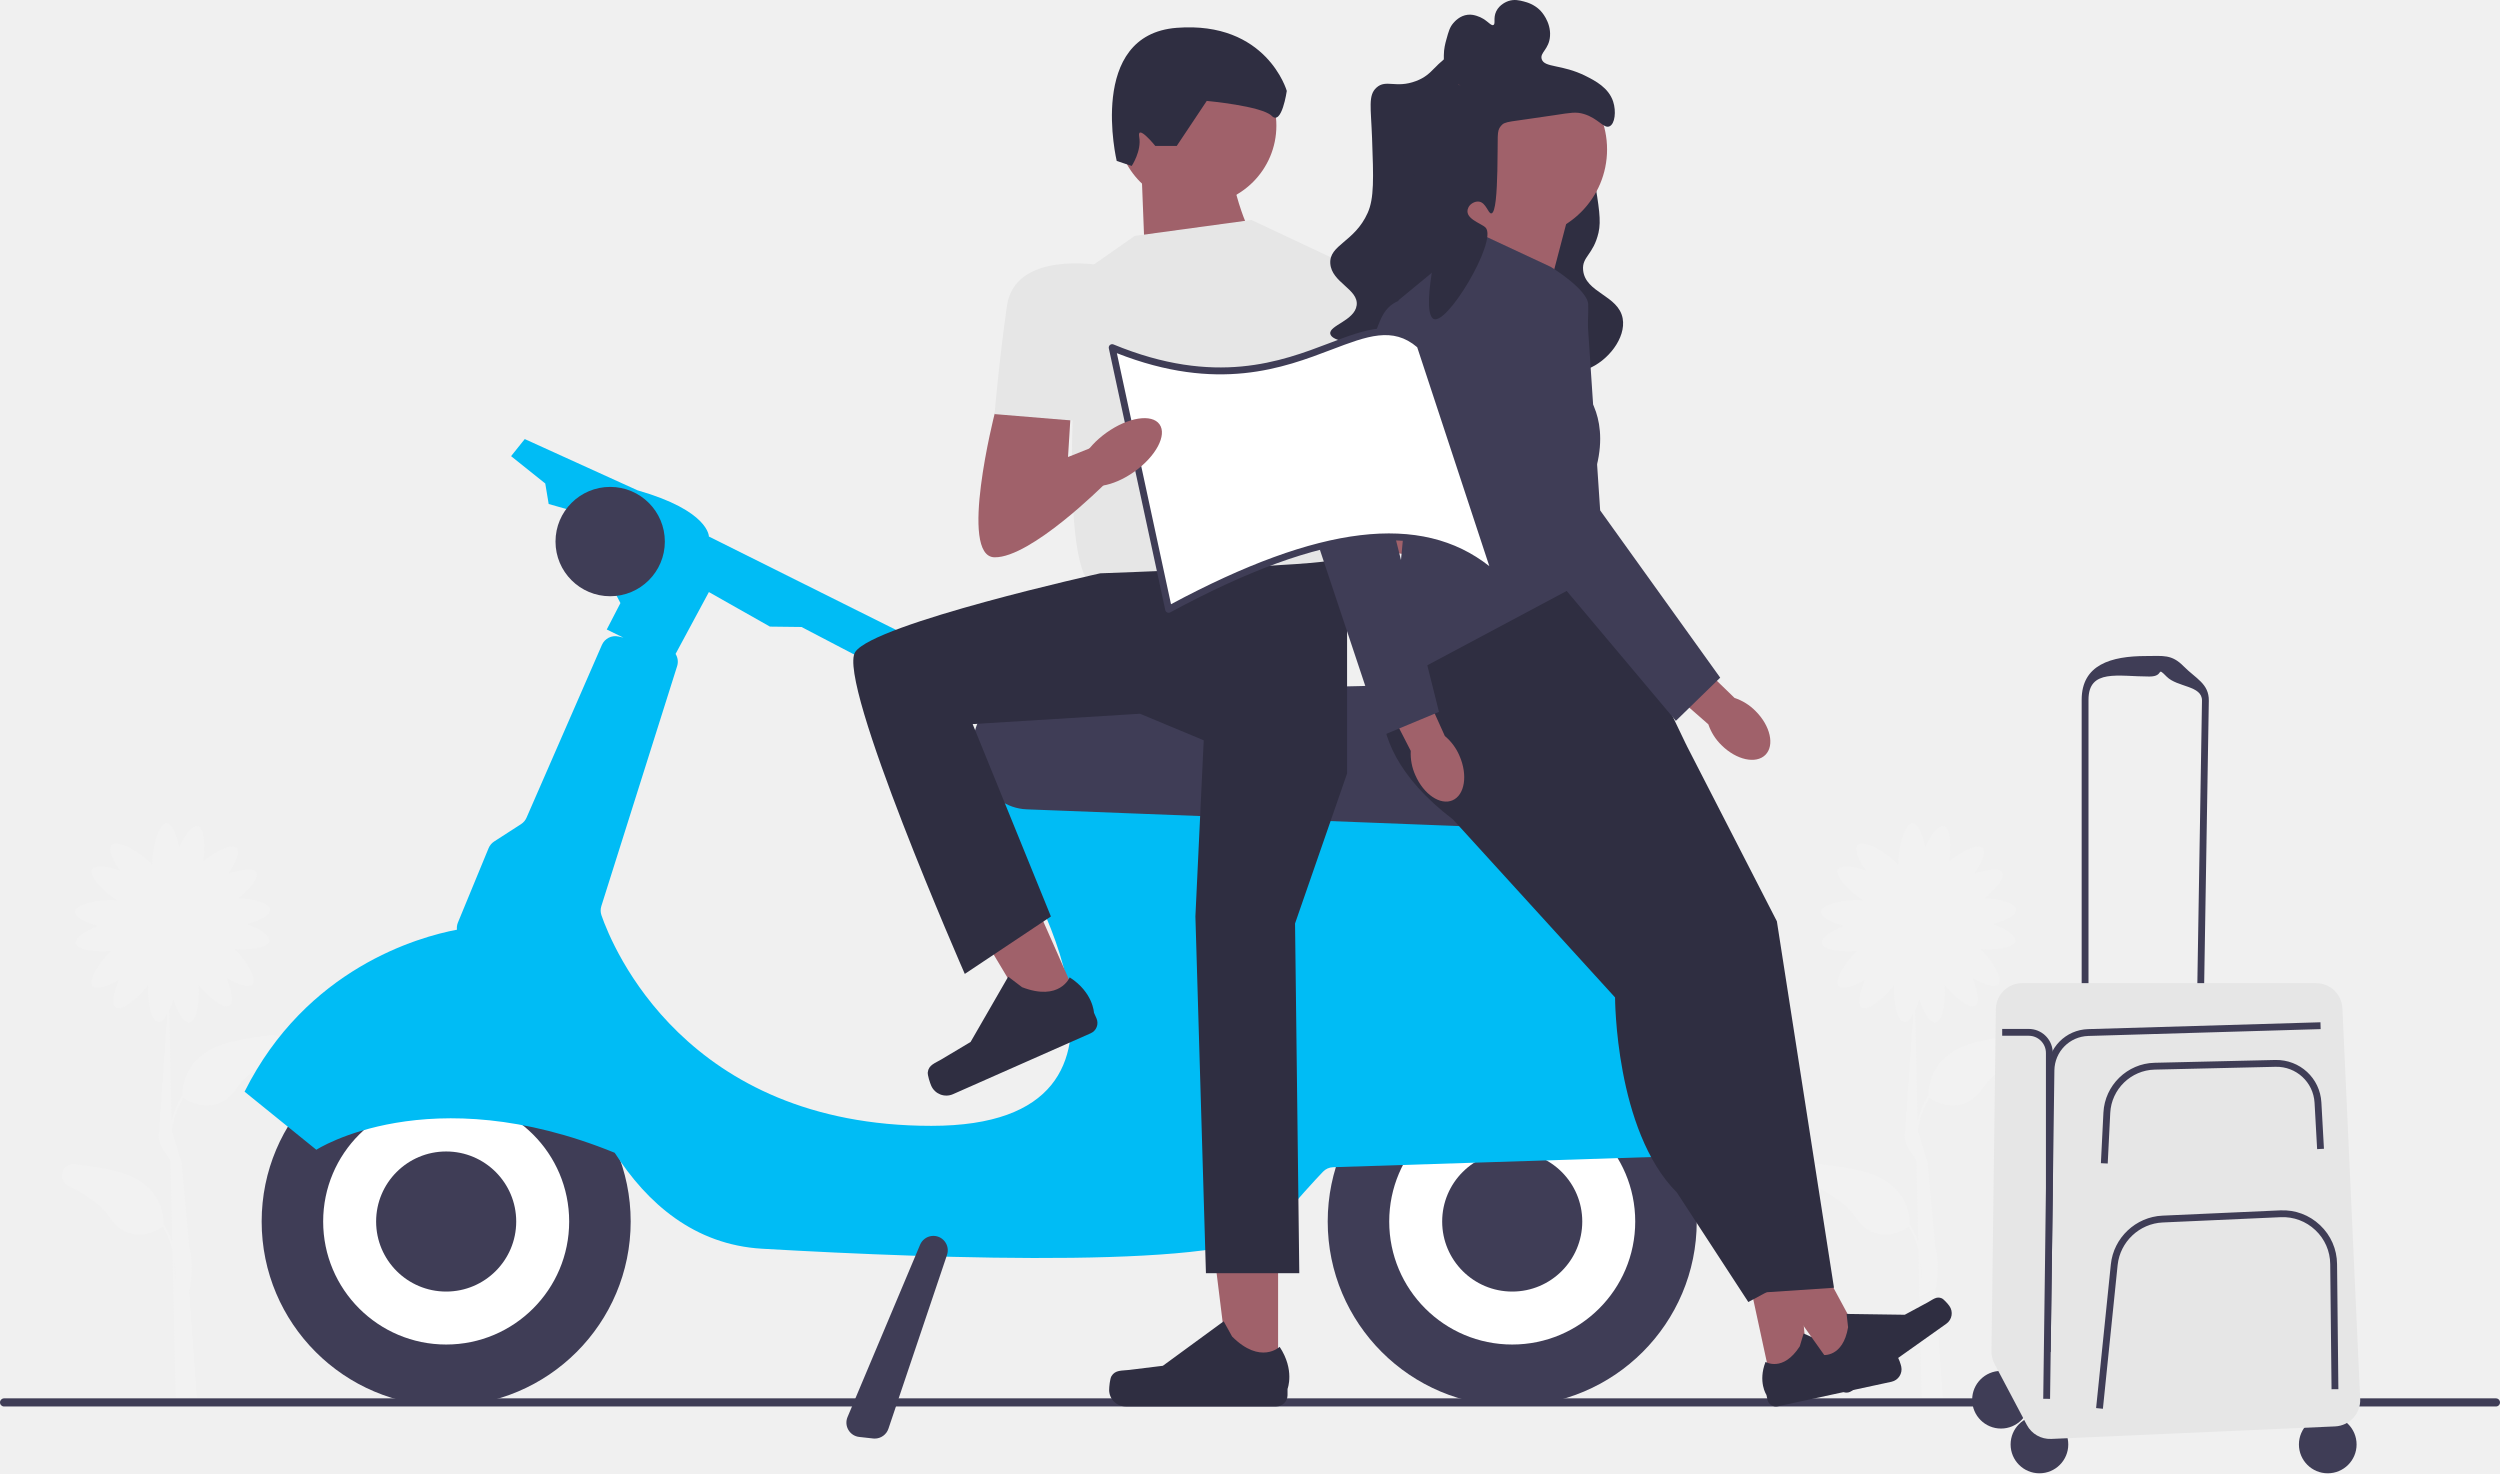
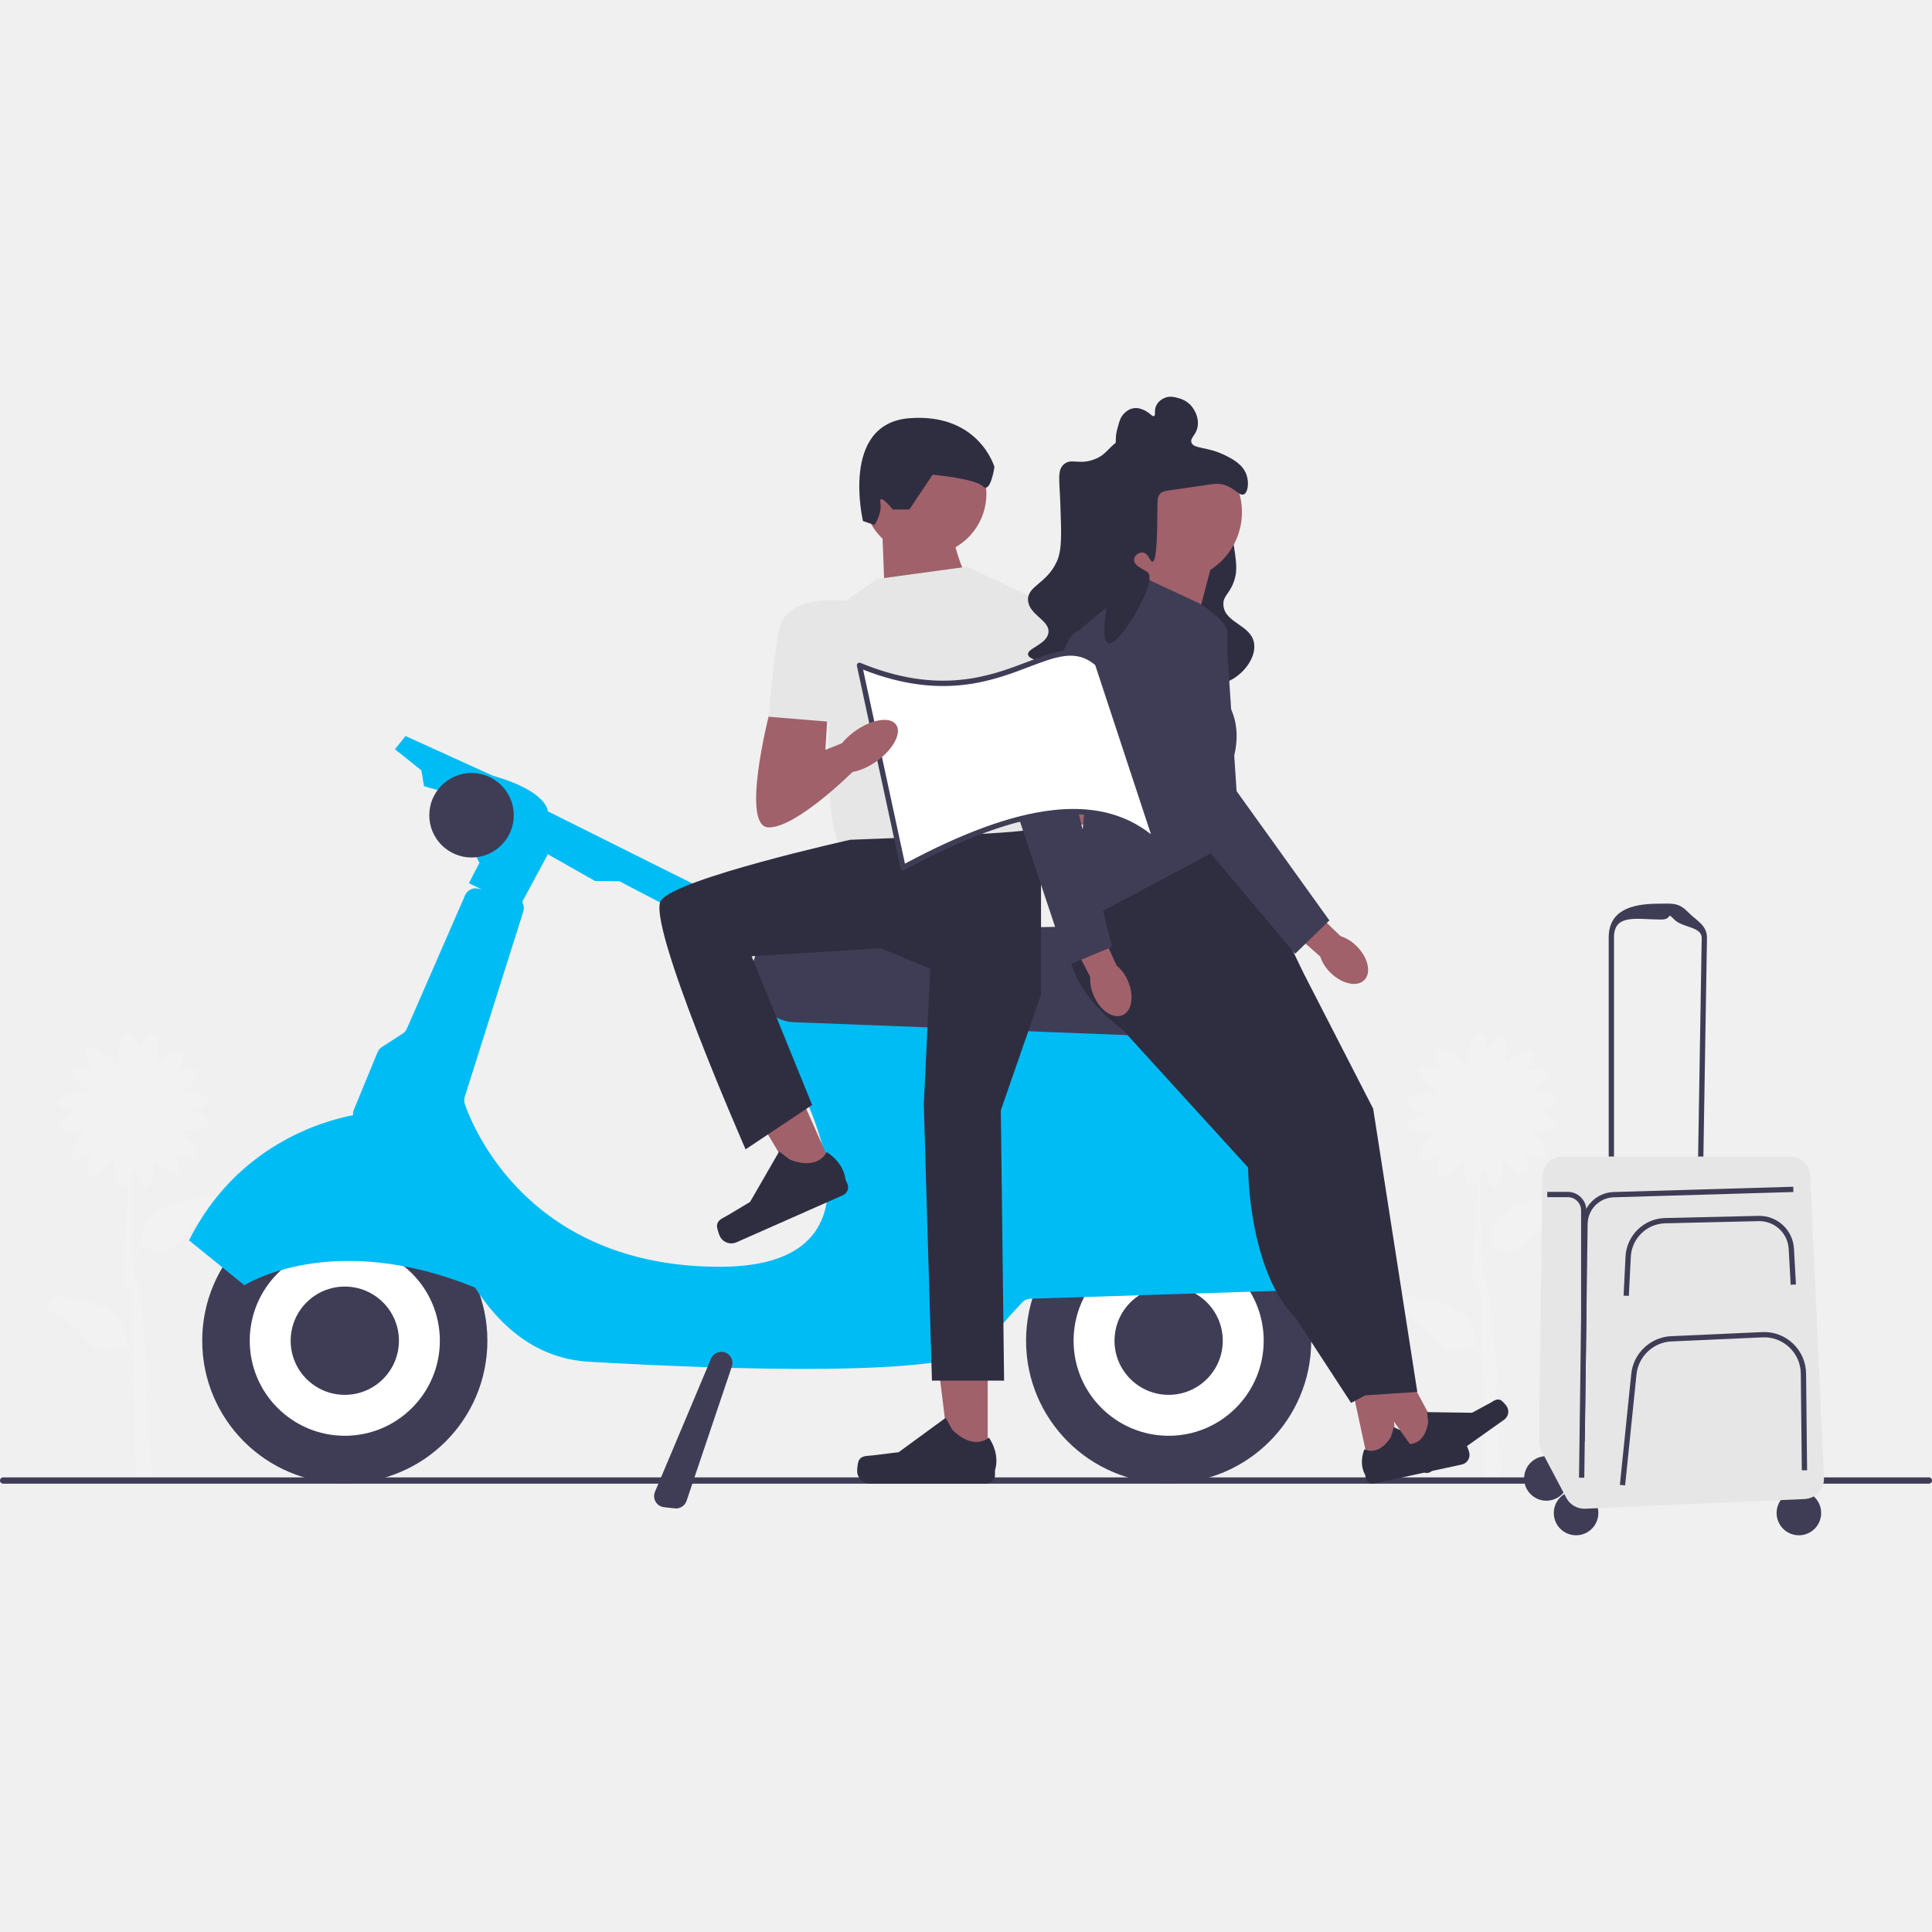
- <svg xmlns="http://www.w3.org/2000/svg" width="731.67" height="431.187" viewBox="0 0 731.67 431.187">
+ <svg xmlns="http://www.w3.org/2000/svg" width="450" height="450" viewBox="0 0 731.67 431.187">
  <path d="M79.481,302.946c-3.161,.34-6.609,.851-10.277,1.597-15.552,3.167-15.875,13.727-15.739,16.148l-.106-.066c-1.564,2.509-2.543,5.047-3.135,7.443l-.712-32.367c.461-.96,.88-2.049,1.229-3.165,1.164,3.585,3.073,6.972,4.718,6.747,2.139-.292,3.072-6.586,2.673-11.059,2.72,3.503,7.298,7.25,9.025,6.094,1.38-.923,.562-4.724-.945-8.179,3.139,1.891,6.616,3.134,7.695,1.933,1.472-1.639-2.056-7.231-5.309-10.352,4.355,.406,9.894-.288,10.257-2.27,.299-1.633-2.997-3.694-6.526-5.02,3.544-.934,6.858-2.563,6.748-4.173-.131-1.913-5.051-3.195-9.295-3.391,3.202-2.505,6.143-5.967,5.244-7.533-.827-1.44-4.674-.882-8.224,.386,2.101-3.003,3.578-6.387,2.453-7.546-1.401-1.443-6.374,1.047-9.767,3.8,.661-4.288,.327-9.701-1.597-10.19-1.609-.41-3.889,2.739-5.453,6.169-.691-3.599-2.09-7.016-3.704-7.016-2.3,0-4.164,6.934-4.164,11.451,0,.255,.007,.496,.018,.725-.231-.268-.495-.547-.797-.84-3.241-3.147-9.514-6.641-11.116-4.991-1.125,1.158,.352,4.542,2.453,7.546-3.55-1.268-7.397-1.826-8.224-.386-1.111,1.934,3.639,6.763,7.5,9.105-.232-.028-.476-.051-.735-.069-4.507-.308-11.552,1.08-11.708,3.375-.11,1.611,3.204,3.239,6.748,4.173-3.528,1.326-6.825,3.387-6.526,5.02,.363,1.982,5.902,2.676,10.257,2.27-3.253,3.122-6.781,8.713-5.309,10.352,1.079,1.201,4.556-.042,7.695-1.933-1.507,3.455-2.325,7.256-.945,8.179,1.824,1.22,6.825-3.026,9.463-6.679-.269,4.47,.801,10.61,2.923,10.852,.887,.101,1.828-.845,2.676-2.302l-2.404,34.79c-.562,4.052,3.032,6.695,3.353,8.364l.518,23.559c-.585-1.678-1.373-3.395-2.435-5.099l-.106,.066c.136-2.421-.187-12.982-15.739-16.148-3.668-.747-7.116-1.257-10.277-1.597-3.731-.401-5.187,4.706-1.816,6.356,4.881,2.389,9.473,5.399,11.867,8.964,6.119,9.114,14.574,3.845,15.776,3.027,1.343,2.235,2.223,4.487,2.779,6.629l.275,12.511c-.067,.296-.114,.462-.118,.474l.129,.038,.666,30.279,6.181-.05-2.211-30.949c.371-1.67,1.514-7.357,0-13.264l-2.211-24.317h0c-.005-.019,.125,.638,0,0l-2.884-9.555c.419-2.956,1.393-6.281,3.369-9.571,1.202,.818,9.657,6.086,15.776-3.027,2.393-3.565,6.985-6.575,11.867-8.964,3.371-1.65,1.915-6.757-1.816-6.356Zm-28.233,71.638l-.117-5.295c.235,2.002,.223,3.809,.117,5.295Z" fill="#f2f2f2" />
  <path d="M0,410.445c0,.66,.53,1.19,1.19,1.19H730.48c.66,0,1.19-.53,1.19-1.19,0-.66-.53-1.19-1.19-1.19H1.19c-.66,0-1.19,.53-1.19,1.19Z" fill="#3f3d56" />
  <g>
    <circle cx="442.579" cy="357.5" r="54" fill="#3f3d56" />
    <circle cx="442.579" cy="357.5" r="36" fill="#fff" />
    <circle cx="442.579" cy="357.5" r="20.5" fill="#3f3d56" />
    <circle cx="130.579" cy="357.5" r="54" fill="#3f3d56" />
    <circle cx="130.579" cy="357.5" r="36" fill="#fff" />
    <path d="M516.451,331.818c-7.034-17.727-31.614-71.897-75.386-89.825-.337-.138-.691-.232-1.051-.284l-140.406-20.112c-2.314-.331-4.467,1.251-4.84,3.559l-2.462,15.198c-.169,1.044,.051,2.112,.624,3.001,7.131,11.063,52.829,86.145-20.351,86.145-72.03,0-93.349-52.374-96.55-61.615-.302-.873-.315-1.813-.036-2.694l22.184-70.251c.395-1.25,.176-2.529-.461-3.552l9.752-18.112,17.863,10.112,9.248,.112,31.571,16.5,6.429-10.5-65.111-32.476s.111-7.524-20.889-13.524l-33-15-4,5,10,8,1,6,7,2,14,27-4,7.736,4.855,2.367-1.395-.317c-2.008-.456-4.057,.579-4.88,2.466l-22.063,50.561c-.338,.774-.896,1.43-1.605,1.888l-7.859,5.071c-.734,.474-1.306,1.161-1.64,1.969l-8.976,21.773c-.28,.678-.36,1.39-.287,2.078-11.19,2.12-44.084,11.277-62.15,47.408l21,17s32.918-21.299,87.322,.881c9.456,14.718,23.251,26.933,43.168,28.084,52.511,3.035,139.511,6.035,149.511-5.965,7.321-8.785,12.414-14.27,14.617-16.578,.776-.813,1.836-1.284,2.96-1.32l122.449-3.911c2.973-.095,4.943-3.109,3.846-5.873Z" fill="#00bcf5" />
    <circle cx="178.579" cy="158.5" r="16" fill="#3f3d56" />
    <path d="M434.813,242.054c-.189,0-.38-.004-.571-.011l-133.778-5.179c-5.92-.229-10.99-3.998-12.917-9.601l-1.831-5.329c-1.494-4.345-.845-8.999,1.781-12.769,2.626-3.77,6.766-5.993,11.358-6.099l138.217-3.177c4.28-.098,8.4,1.734,11.194,5.033,2.793,3.297,3.932,7.624,3.123,11.87l-2.606,13.684c-1.293,6.788-7.119,11.577-13.97,11.577Z" fill="#3f3d56" />
    <circle cx="130.579" cy="357.5" r="20.5" fill="#3f3d56" />
    <path d="M488.558,299.137c-3.202,0-6.251-1.715-7.876-4.655l-10.135-18.34c-1.605-2.905-1.514-6.319,.245-9.134,1.759-2.815,4.797-4.404,8.103-4.223l18.386,.942c3.424,.176,6.5,2.329,7.837,5.488l5.373,12.697c.982,2.325,.958,4.874-.068,7.18-1.027,2.305-2.907,4.027-5.293,4.851l-13.624,4.697c-.973,.336-1.967,.496-2.947,.496Z" fill="#3f3d56" />
    <path d="M256.009,421.026c-.152,0-.306-.009-.46-.025l-4.083-.454c-1.334-.148-2.488-.897-3.168-2.056-.68-1.157-.771-2.531-.25-3.769l21.237-50.438,.461,.194-.461-.194c.583-1.385,1.871-2.36,3.361-2.547,1.45-.185,2.864,.386,3.787,1.517,.923,1.13,1.195,2.63,.729,4.013l-17.154,50.893c-.578,1.718-2.216,2.867-4,2.867Z" fill="#3f3d56" />
  </g>
  <path d="M366.275,69.04s-7.77-15.539-6.216-29.524l-25.859,13.403,.996,25.445,31.078-9.323Z" fill="#a0616a" />
  <circle cx="350.228" cy="36.769" r="23.327" fill="#a0616a" />
  <g>
    <polygon points="374.056 403.086 359.822 403.084 353.05 348.18 374.059 348.182 374.056 403.086" fill="#a0616a" />
    <path d="M325.288,402.763h0c-.443,.746-.677,3.156-.677,4.024h0c0,2.668,2.163,4.831,4.831,4.831h44.082c1.82,0,3.296-1.476,3.296-3.296v-1.835s2.181-5.516-2.309-12.315c0,0-5.58,5.323-13.918-3.015l-2.459-4.454-17.798,13.017-9.865,1.214c-2.158,.266-4.072-.041-5.182,1.829h-0Z" fill="#2f2e41" />
  </g>
  <path d="M332.089,69.04l34.186-4.662,26.417,12.431,1.554,96.343s-64.983,7.77-75.224-2.331c-10.241-10.1-2.472-90.904-2.472-90.904l15.539-10.877Z" fill="#e6e6e6" />
  <path d="M344.394,42.712h-6.271s-5.441-6.697-4.709-2.617c.732,4.081-2.196,8.473-2.196,8.473l-4.392-1.464s-8.784-36.934,17.568-38.963c26.352-2.029,32.208,18.467,32.208,18.467,0,0-1.464,10.248-4.392,7.32s-19.032-4.392-19.032-4.392l-8.784,13.176Z" fill="#2f2e41" />
  <g>
    <polygon points="316.263 294.382 303.244 300.138 274.843 252.666 294.056 244.169 316.263 294.382" fill="#a0616a" />
    <path d="M271.532,313.813h0c-.103,.862,.657,3.16,1.008,3.954h0c1.079,2.44,3.932,3.543,6.372,2.464l40.314-17.831c1.665-.736,2.417-2.683,1.681-4.347l-.742-1.678s-.237-5.927-7.093-10.328c0,0-2.95,7.126-13.948,2.873l-4.05-3.079-11.012,19.104-8.531,5.101c-1.866,1.116-3.741,1.609-4,3.769l-0,0Z" fill="#2f2e41" />
  </g>
  <path d="M389.584,163.829l4.662,14.095v48.453l-15.227,43.895,1.242,102.344h-27.322l-3.083-104.394,2.435-51.561-18.647-7.77-48.979,3.023,22.905,56.307-25.205,16.812s-37.698-85.912-32.057-94.235c5.641-8.323,71.682-23.006,71.682-23.006,0,0,67.596-2.41,67.596-3.964Z" fill="#2f2e41" />
  <g>
    <path d="M403.569,107.888l7.513,12.304s10.62,41.743,0,41.913c-10.62,.17-32.063-21.273-32.063-21.273l2.796-11.189,7.77,3.108-1.554-24.863h15.539Z" fill="#a0616a" />
    <path d="M380.261,76.614s24.863-4.38,27.194,11.893c2.331,16.273,3.628,31.685,3.628,31.685l-26.937,2.232-3.885-45.81Z" fill="#e6e6e6" />
    <ellipse cx="374.229" cy="131.324" rx="7.015" ry="14.03" transform="translate(50.16251 359.9602) rotate(-54.54076)" fill="#a0616a" />
  </g>
  <path d="M590.481,302.946c-3.161,.34-6.609,.851-10.277,1.597-15.552,3.167-15.875,13.727-15.739,16.148l-.106-.066c-1.564,2.509-2.543,5.047-3.135,7.443l-.712-32.367c.461-.96,.88-2.049,1.229-3.165,1.164,3.585,3.073,6.972,4.718,6.747,2.139-.292,3.072-6.586,2.673-11.059,2.72,3.503,7.298,7.25,9.025,6.094,1.38-.923,.562-4.724-.945-8.179,3.139,1.891,6.616,3.134,7.695,1.933,1.472-1.639-2.056-7.231-5.309-10.352,4.355,.406,9.894-.288,10.257-2.27,.299-1.633-2.997-3.694-6.526-5.02,3.544-.934,6.858-2.563,6.748-4.173-.131-1.913-5.051-3.195-9.295-3.391,3.202-2.505,6.143-5.967,5.244-7.533-.827-1.44-4.674-.882-8.224,.386,2.101-3.003,3.578-6.387,2.453-7.546-1.401-1.443-6.374,1.047-9.767,3.8,.661-4.288,.327-9.701-1.597-10.19-1.609-.41-3.889,2.739-5.453,6.169-.691-3.599-2.09-7.016-3.704-7.016-2.3,0-4.164,6.934-4.164,11.451,0,.255,.007,.496,.018,.725-.231-.268-.495-.547-.797-.84-3.241-3.147-9.514-6.641-11.116-4.991-1.125,1.158,.352,4.542,2.453,7.546-3.55-1.268-7.397-1.826-8.224-.386-1.111,1.934,3.639,6.763,7.5,9.105-.232-.028-.476-.051-.735-.069-4.507-.308-11.552,1.08-11.708,3.375-.11,1.611,3.204,3.239,6.748,4.173-3.528,1.326-6.825,3.387-6.526,5.02,.363,1.982,5.902,2.676,10.257,2.27-3.253,3.122-6.781,8.713-5.309,10.352,1.079,1.201,4.556-.042,7.695-1.933-1.507,3.455-2.325,7.256-.945,8.179,1.824,1.22,6.825-3.026,9.463-6.679-.269,4.47,.801,10.61,2.923,10.852,.887,.101,1.828-.845,2.676-2.302l-2.404,34.79c-.562,4.052,3.032,6.695,3.353,8.364l.518,23.559c-.585-1.678-1.373-3.395-2.435-5.099l-.106,.066c.136-2.421-.187-12.982-15.739-16.148-3.668-.747-7.116-1.257-10.277-1.597-3.731-.401-5.187,4.706-1.816,6.356,4.881,2.389,9.473,5.399,11.867,8.964,6.119,9.114,14.574,3.845,15.776,3.027,1.343,2.235,2.223,4.487,2.779,6.629l.275,12.511c-.067,.296-.114,.462-.118,.474l.129,.038,.666,30.279,6.181-.05-2.211-30.949c.371-1.67,1.514-7.357,0-13.264l-2.211-24.317h0c-.005-.019,.125,.638,0,0l-2.884-9.555c.419-2.956,1.393-6.281,3.369-9.571,1.202,.818,9.657,6.086,15.776-3.027,2.393-3.565,6.985-6.575,11.867-8.964,3.371-1.65,1.915-6.757-1.816-6.356Zm-28.233,71.638l-.117-5.295c.235,2.002,.223,3.809,.117,5.295Z" fill="#f2f2f2" />
  <g>
    <path d="M414.426,23.716c5.339-2.019,5.019-5.078,12.225-9.008,3.09-1.685,5.556-3.03,9.008-3.217,6.089-.329,10.73,3.192,14.155,5.791,4.986,3.783,7.627,8.028,9.008,10.294,2.316,3.802,3.385,6.974,4.504,10.294,1.646,4.885,2.276,8.542,3.217,14.155,1.405,8.378,2.107,12.567,1.287,16.085-1.521,6.524-4.867,6.977-4.504,10.938,.613,6.691,10.337,7.313,11.581,14.155,1.032,5.675-4.337,12.507-10.294,14.798-3.616,1.391-6.945,.916-16.085-1.93-24.247-7.55-28.137-12.716-36.031-10.294-4.489,1.378-6.944,4.188-13.512,4.504-4.199,.202-9.267-.655-9.651-2.574-.489-2.44,7.145-3.871,7.721-8.364,.605-4.715-7.354-6.625-7.721-12.225-.359-5.486,7.109-6.245,10.938-14.798,1.926-4.302,1.713-10.16,1.287-21.876-.329-9.041-1.205-12.539,1.287-14.798,2.804-2.542,5.644,.316,11.581-1.93Z" fill="#2f2e41" />
    <g>
      <polygon points="518.513 405.231 529.256 402.909 525.413 360.364 509.557 363.791 518.513 405.231" fill="#a0616a" />
      <path d="M555.27,397.035h0c.456,.491,1.026,2.271,1.167,2.927h0c.435,2.014-.845,3.999-2.859,4.434l-33.272,7.189c-1.374,.297-2.728-.576-3.025-1.95l-.299-1.385s-2.545-3.808-.265-9.671c0,0,5.08,3.108,10.014-4.545l1.129-3.763,15.557,6.922,7.644-.692c1.672-.151,3.067-.695,4.21,.535l0-0Z" fill="#2f2e41" />
    </g>
    <g>
      <polygon points="537.73 401.977 546.693 395.614 526.419 358.013 513.19 367.403 537.73 401.977" fill="#a0616a" />
      <path d="M568.296,379.978h0c.613,.272,1.837,1.685,2.225,2.231h0c1.192,1.68,.797,4.009-.883,5.201l-27.76,19.701c-1.146,.813-2.735,.544-3.548-.603l-.82-1.156s-3.838-2.499-4.05-8.787c0,0,5.893,.859,7.417-8.118l-.442-3.904,17.026,.243,6.755-3.644c1.478-.797,2.546-1.846,4.081-1.164l0-0Z" fill="#2f2e41" />
    </g>
    <path d="M408.605,191.632s-16.714,22.725,16.714,48.273l68.251-21.809-24.375-50.84-21.589-11.839-39,36.215Z" fill="#2f2e41" />
    <polyline points="493.57 218.096 520.035 269.632 536.749 376.883 515.856 378.276 494.963 276.597 458.052 221.578 483.82 209.739" fill="#2f2e41" />
    <path d="M425.319,223.717v16.188l47.358,52.013s0,39,18.107,57.108l20.893,32.036,18.107-9.75-26.465-93.322-47.358-61.286-30.643,7.014Z" fill="#2f2e41" />
    <path d="M458.972,63.229l-8.921,34.012-34.012-6.691s13.382-24.534,10.036-35.685l32.897,8.364Z" fill="#a0616a" />
    <circle cx="444.42" cy="43.734" r="25.917" fill="#a0616a" />
    <path d="M432.98,68.363l20.893,9.75s10.748,6.57,10.946,10.946c.197,4.376-1.195,25.269-1.195,25.269,0,0,8.357,8.357,2.786,25.072l2.786,27.857-62.679,33.429,5.571-58.501-2.786-54.322,23.679-19.5Z" fill="#3f3d56" />
    <g>
      <path id="uuid-46aaaca0-23de-45ae-9bef-add32097314b-234" d="M414.226,226.874c2.446,5.613,7.325,8.9,10.897,7.343,3.572-1.557,4.483-7.369,2.035-12.983-.947-2.256-2.421-4.253-4.297-5.822l-10.665-23.65-10.992,5.241,11.681,22.758c-.127,2.444,.332,4.884,1.341,7.114Z" fill="#a0616a" />
      <path d="M425.319,91.345s-15.322-9.75-20.893,1.393c-5.571,11.143-18.107,68.251-18.107,68.251l18.107,54.322,16.714-6.964-14.625-58.462,18.804-58.539Z" fill="#3f3d56" />
    </g>
    <g>
      <path id="uuid-08476146-a67b-4403-89ae-f747e72d9184-235" d="M503.846,218.105c4.342,4.317,10.089,5.575,12.835,2.812,2.747-2.764,1.453-8.502-2.891-12.82-1.712-1.749-3.817-3.062-6.14-3.83l-18.628-18.058-8.288,8.922,19.244,16.854c.782,2.319,2.108,4.418,3.868,6.119Z" fill="#a0616a" />
      <path d="M464.23,88.022s-26.712-1.092-27.786,11.319c-1.075,12.412,17.186,67.794,17.186,67.794l36.846,43.83,12.973-12.632-35.134-48.962-4.085-61.349Z" fill="#3f3d56" />
    </g>
    <path d="M434.772,66.6c-1.252-1.294-6.62-2.685-4.99-5.939,.535-1.068,1.917-1.798,3.043-1.657,2.134,.267,2.703,3.581,3.649,3.455,1.249-.166,1.604-6.121,1.755-12.518,.247-10.397-.291-11.486,1.041-13.082,1.225-1.469,2.115-1.068,15.822-3.172,4.628-.71,6.136-1.003,8.382-.346,4.271,1.25,5.874,4.372,7.559,3.639,1.623-.705,2.012-4.416,1.084-7.255-1.326-4.056-5.264-6.097-8.013-7.473-7.018-3.514-12.104-2.371-12.897-4.95-.594-1.932,2.178-2.845,2.437-6.768,.278-4.207-2.64-7.252-2.826-7.44-1.833-1.856-3.936-2.428-4.851-2.664-1.281-.331-2.783-.719-4.548-.109-.353,.122-2.53,.912-3.531,3.01-.955,2.003-.096,3.642-.823,3.985-.825,.39-1.88-1.746-4.851-2.664-.627-.194-1.507-.456-2.631-.336-2.359,.252-3.845,1.982-4.245,2.447-1.038,1.207-1.367,2.397-2.025,4.776-.339,1.224-.73,2.673-.748,4.624-.012,1.31-.023,2.501,.455,3.834,0,0,.777,2.167,5.23,5.859h0c-0-0-1.865-1.85-2.783-1.614-1.571,.404-7.671,2.463-10.668,8.392-1.355,2.681-2.237,2.267-3.303,4.927-.251,.626-2.089,5.415-.066,10.374,1.547,3.793,3.585,3.354,4.743,7.213,.553,1.844,.082,1.928,.833,7.028,.432,2.932,4.241,.599,4.901,1.85,.446,.846-6.256,25.688-2.616,29.128,3.567,3.371,19.182-22.731,15.484-26.555Z" fill="#2f2e41" />
  </g>
  <g>
    <path d="M437.943,168.777l-22.313-67.728c-18.038-15.895-37.606,22.375-90.136,.682l16.522,76.611c39.717-21.47,73.903-29.879,95.927-9.564Z" fill="#fff" />
    <path d="M342.017,179.341c-.143,0-.285-.03-.418-.092-.286-.131-.493-.39-.56-.697l-16.522-76.611c-.078-.363,.051-.74,.337-.979,.285-.238,.679-.298,1.022-.157,29.842,12.324,49.104,4.987,63.165-.371,10.691-4.074,19.134-7.288,27.251-.137,.134,.118,.233,.269,.289,.438l22.312,67.729c.143,.433-.025,.907-.409,1.154-.383,.246-.886,.203-1.219-.106-19.363-17.861-49.479-14.777-94.773,9.709-.148,.08-.312,.12-.476,.12Zm-15.147-75.979l15.845,73.468c43.461-23.275,73.228-26.862,93.162-11.134l-21.108-64.074c-7.151-6.124-14.658-3.264-25.014,.681-14.101,5.372-33.308,12.69-62.885,1.059Z" fill="#3f3d56" />
  </g>
  <g>
    <path d="M298.589,108.888l-7.513,12.304s-10.62,41.743,0,41.913c10.62,.17,32.063-21.273,32.063-21.273l-2.796-11.189-7.77,3.108,1.554-24.863h-15.539Z" fill="#a0616a" />
    <path d="M321.898,77.614s-24.863-4.38-27.194,11.893c-2.331,16.273-3.628,31.685-3.628,31.685l26.937,2.232,3.885-45.81Z" fill="#e6e6e6" />
    <ellipse cx="327.929" cy="132.324" rx="14.03" ry="7.015" transform="translate(-15.94296 214.7819) rotate(-35.45924)" fill="#a0616a" />
  </g>
  <circle cx="585.627" cy="409.654" r="8.438" fill="#3f3d56" />
  <circle cx="596.878" cy="422.749" r="8.438" fill="#3f3d56" />
  <circle cx="681.259" cy="422.749" r="8.438" fill="#3f3d56" />
  <path d="M609.238,296.443v-91.648c0-10.26,8.581-12.795,18.841-12.795,5.028,0,7.474-.584,11,3,3.526,3.584,7.455,5.073,7.372,10.101l-1.477,89.93-35.737,1.412Zm19.841-98.443c-9.158,0-17.841-2.362-17.841,6.795v89.568l31.768-1.256,1.445-88.04c.074-4.487-7.225-3.869-10.372-7.068-3.147-3.199-.512,0-5,0Z" fill="#3f3d56" />
  <path d="M584.124,295.34l-1.284,100.13c-.017,1.289,.291,2.561,.894,3.701l9.46,17.868c1.391,2.628,4.172,4.22,7.143,4.089l83.065-3.665c4.252-.188,7.545-3.79,7.351-8.041l-5.206-114.334c-.187-4.111-3.575-7.348-7.69-7.348h-86.035c-4.213,0-7.644,3.387-7.698,7.6Z" fill="#e6e6e6" />
  <path d="M616.862,340.528l-1.997-.1,.741-14.82c.399-7.982,6.97-14.38,14.96-14.566l35.374-.822c7.145-.125,13.058,5.295,13.454,12.434l.752,13.551-1.997,.111-.752-13.551c-.336-6.055-5.386-10.691-11.41-10.545l-35.374,.822c-6.948,.161-12.663,5.726-13.01,12.666l-.741,14.82Z" fill="#3f3d56" />
  <path d="M615.452,412.304l-1.989-.203,4.314-42.063c.798-7.778,7.289-13.907,15.099-14.257l34.501-1.547c4.346-.196,8.477,1.343,11.635,4.332,3.159,2.989,4.924,7.029,4.97,11.378l.386,36.622-2,.021-.386-36.622c-.04-3.802-1.583-7.334-4.345-9.946s-6.386-3.96-10.171-3.787l-34.501,1.547c-6.828,.306-12.502,5.663-13.2,12.462l-4.314,42.063Z" fill="#3f3d56" />
  <path d="M599.988,409.402l-2-.025,1.265-96.12c.086-6.573,5.301-11.873,11.871-12.066l67.996-2.003,.059,2-67.996,2.003c-5.496,.161-9.857,4.595-9.93,10.092l-1.265,96.12Z" fill="#3f3d56" />
  <path d="M600.167,395.705h-1.39v-87.54c0-2.77-2.25-5.03-5.03-5.03h-7.77v-2h7.77c3.67,0,6.69,2.83,7,6.41,.02,.2,.03,.41,.03,.62v41.45l-.61,46.09Z" fill="#3f3d56" />
</svg>
